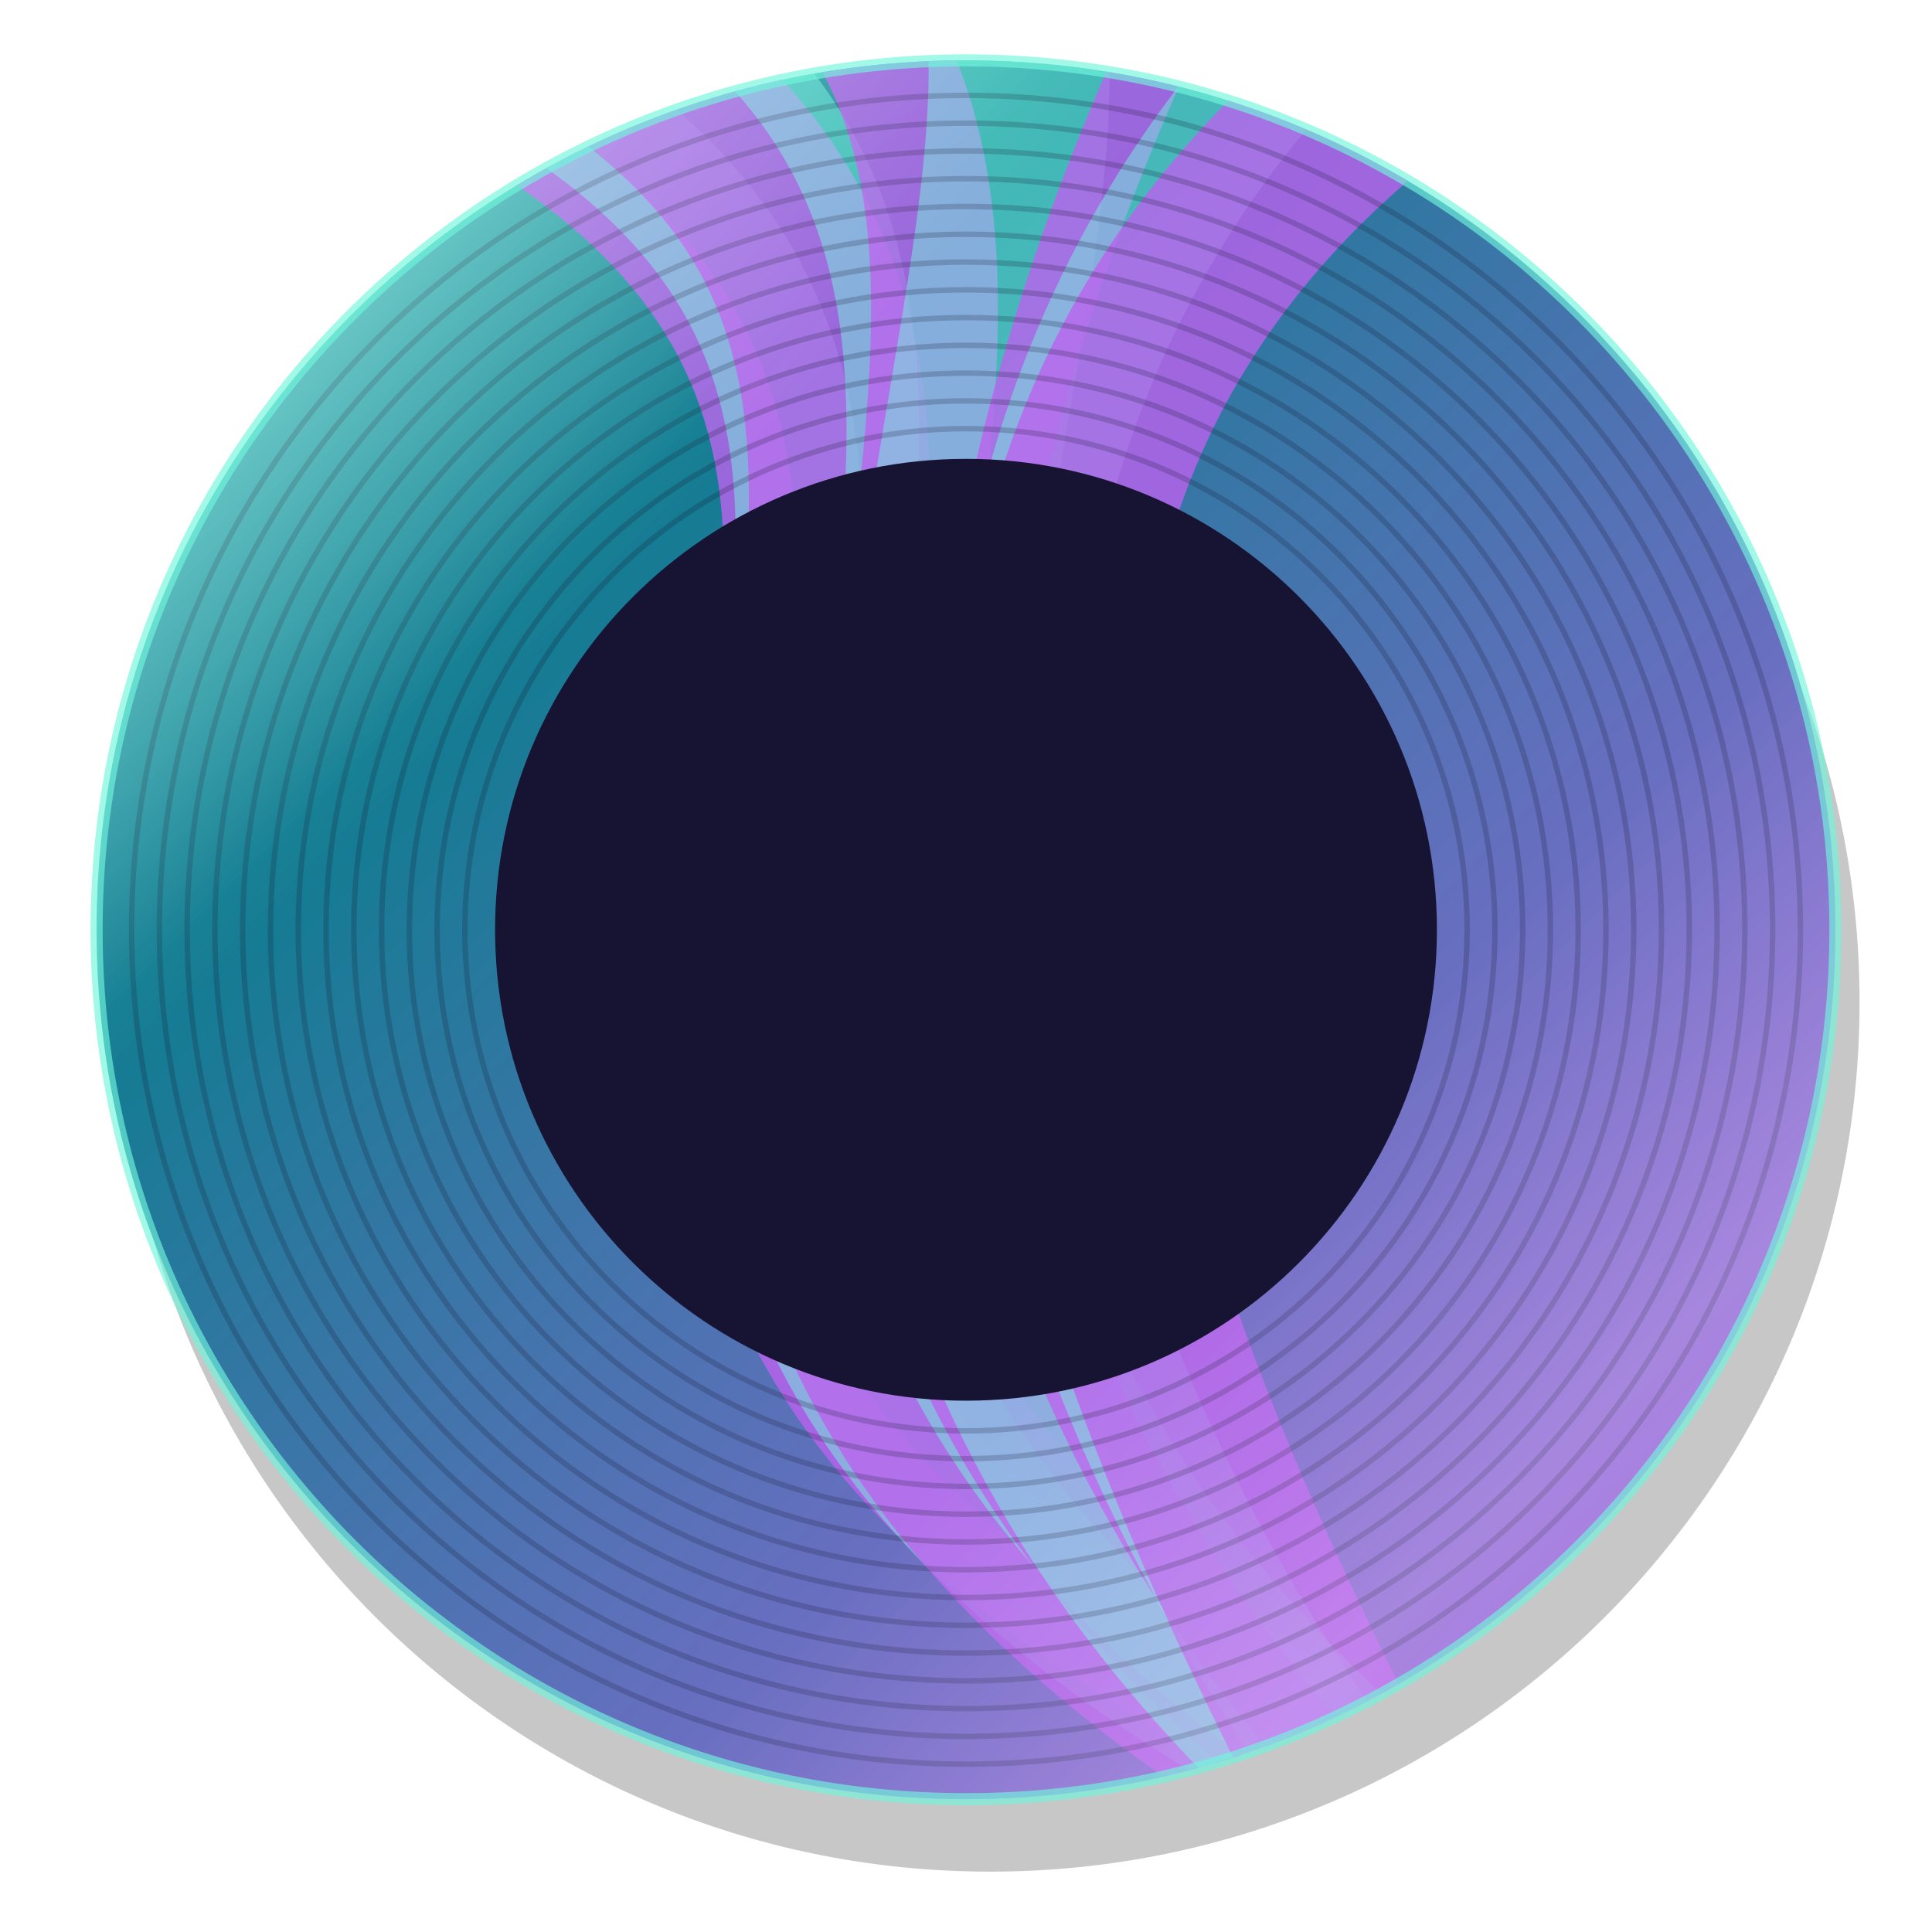
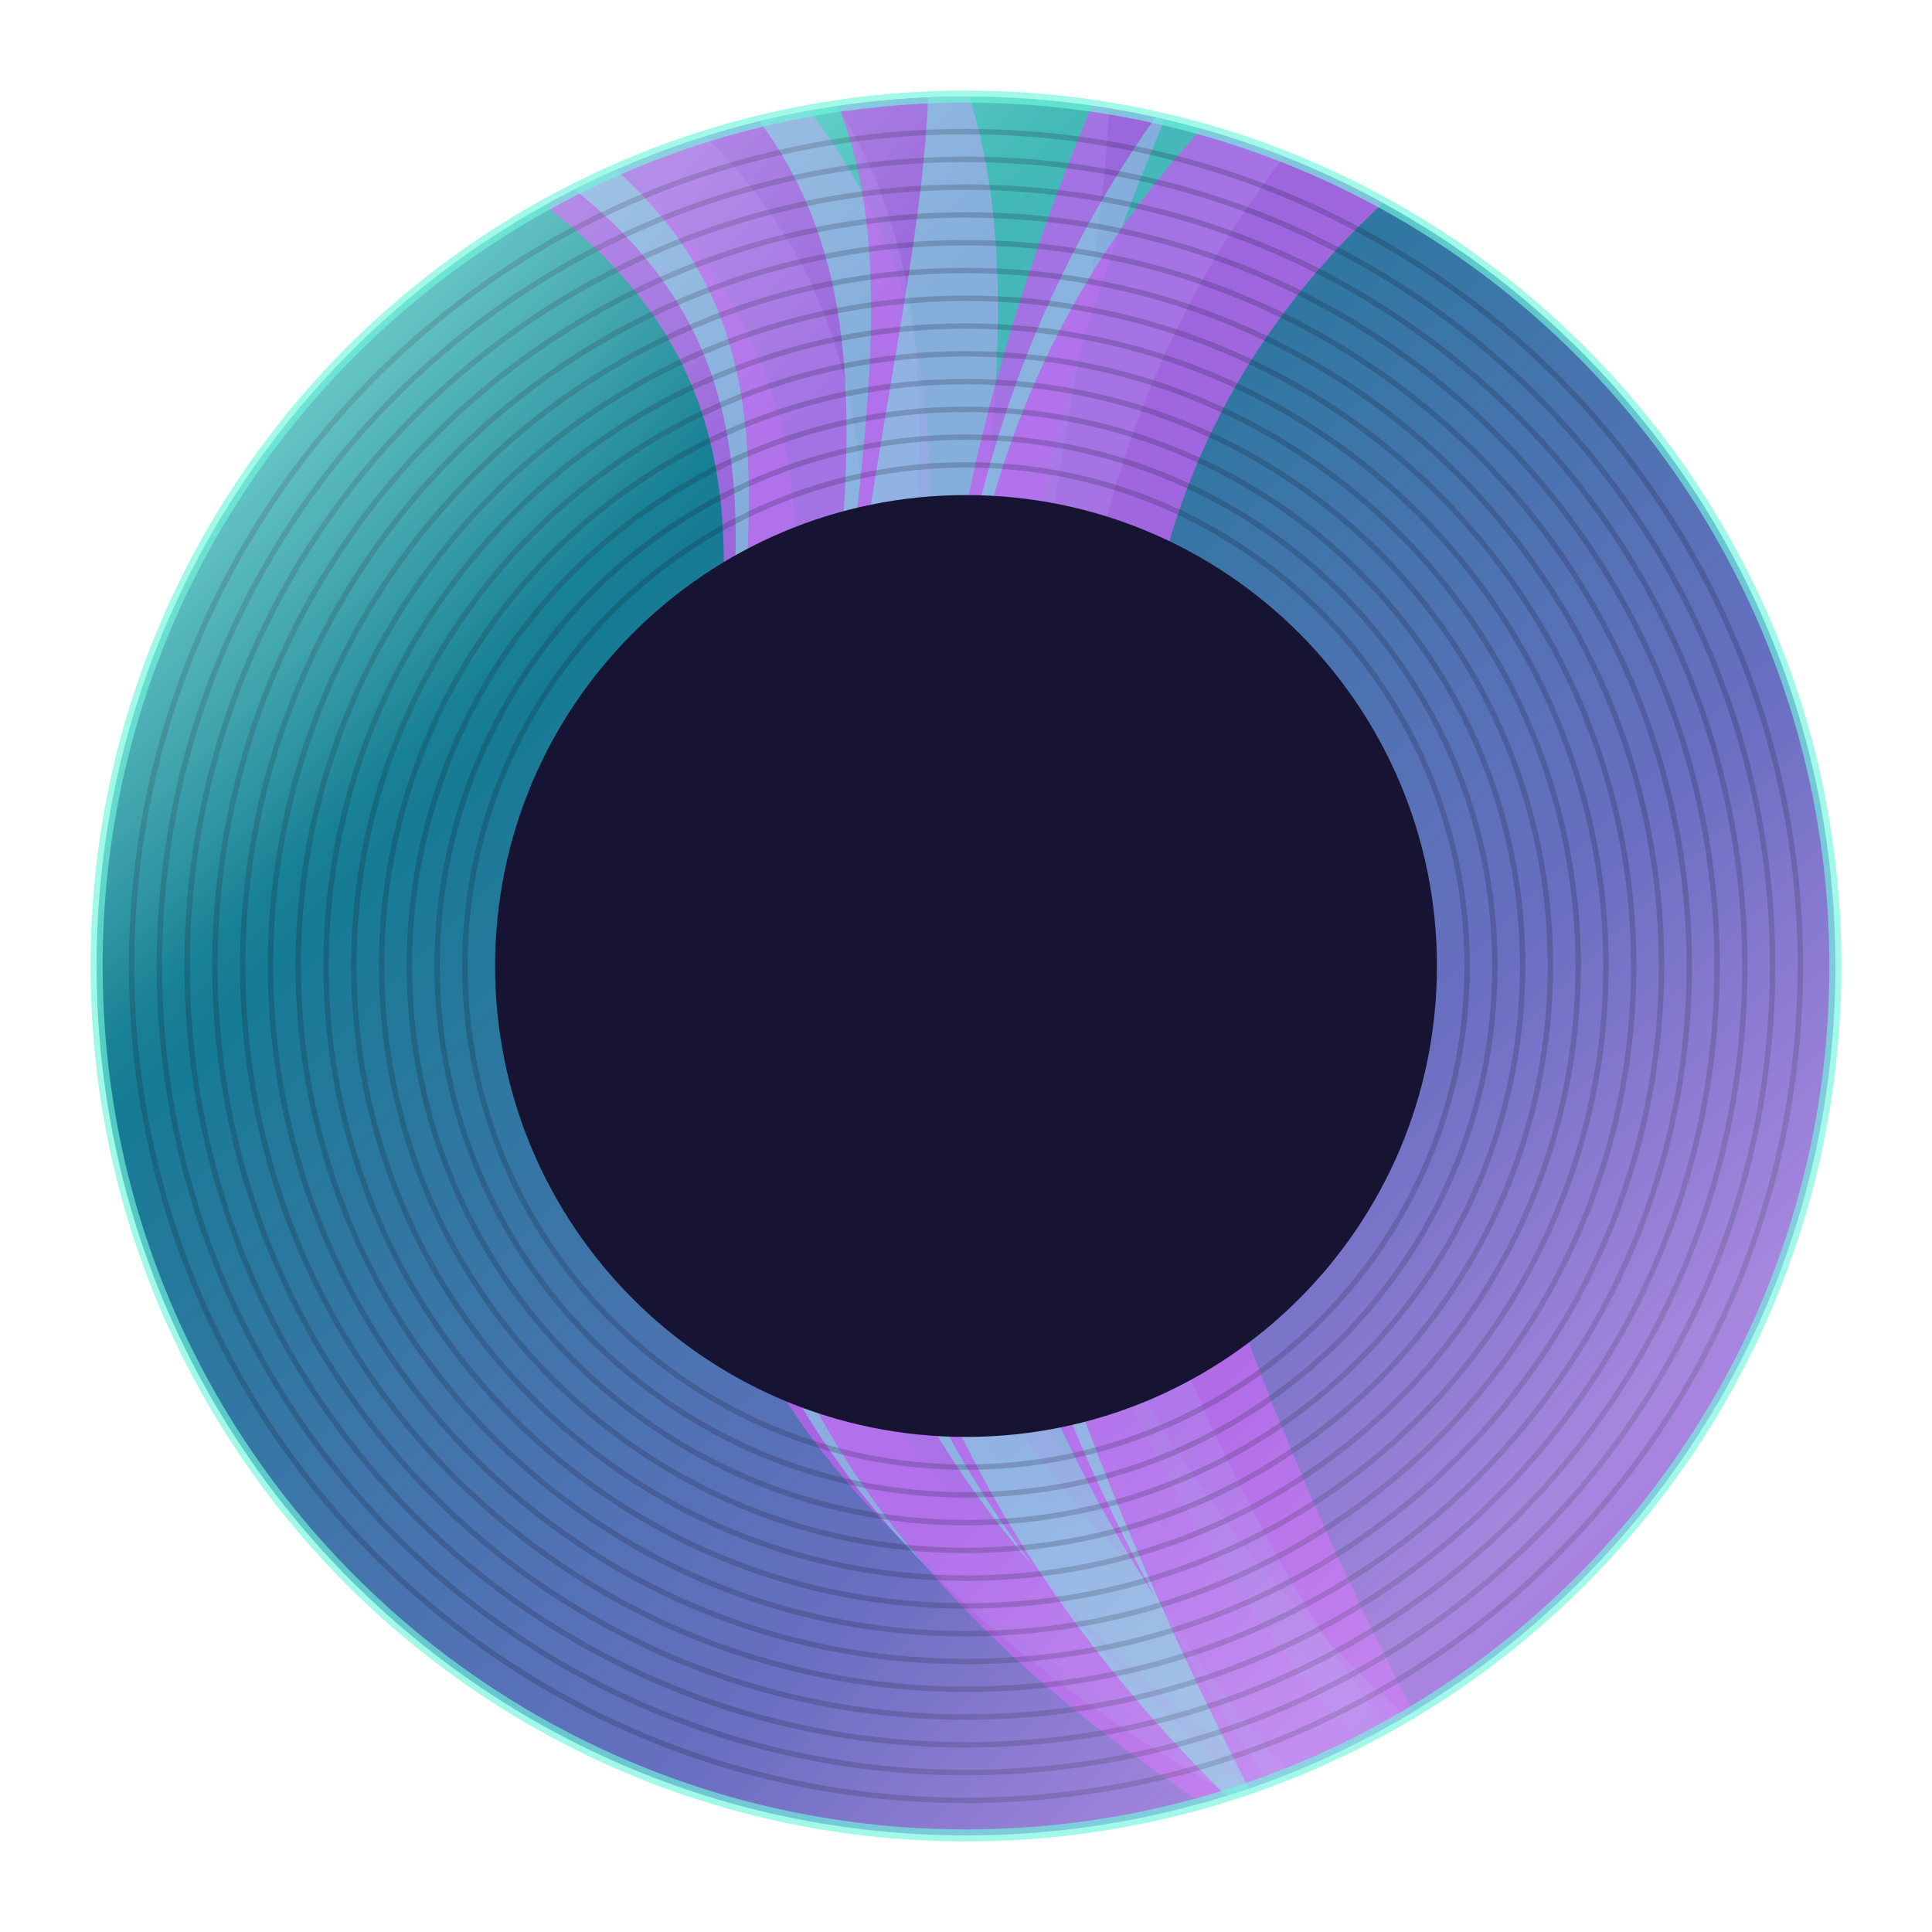
<svg xmlns="http://www.w3.org/2000/svg" viewBox="0 0 320 320">
  <defs>
    <clipPath id="record">
-       <circle cx="160" cy="154" r="144" />
+       <circle cx="160" cy="160" r="144" />
    </clipPath>
    <linearGradient id="wax" x1="0" y1="0" x2="1" y2="1">
      <stop stop-color="#70f6dc" />
      <stop offset=".28" stop-color="#117c91" />
      <stop offset="1" stop-color="#bb62ed" />
    </linearGradient>
    <linearGradient id="sheen" x1="0" y1="0" x2="1" y2="1">
      <stop stop-color="#fff" stop-opacity=".42" />
      <stop offset=".3" stop-color="#fff" stop-opacity="0" />
      <stop offset=".65" stop-color="#fff" stop-opacity="0" />
      <stop offset=".82" stop-color="#fff" stop-opacity=".2" />
      <stop offset="1" stop-color="#fff" stop-opacity="0" />
    </linearGradient>
  </defs>
-   <ellipse cx="164" cy="166" rx="144" ry="144" fill="#000" opacity=".22" />
-   <circle cx="160" cy="154" r="144" fill="url(#wax)" opacity="1" />
+   <circle cx="160" cy="160" r="144" fill="url(#wax)" opacity="1" />
  <g clip-path="url(#record)">
    <path d="M-80 -25C380 45 -160 220 390 350" fill="none" stroke="#bb62ed" stroke-width="12" opacity=".8" />
    <path d="M-32 -25C345 45 -118 220 373 350" fill="none" stroke="#70f6dc" stroke-width="21" opacity=".5" />
    <path d="M16 -25C310 45 -76 220 356 350" fill="none" stroke="#bb62ed" stroke-width="30" opacity=".8" />
    <path d="M64 -25C275 45 -34 220 339 350" fill="none" stroke="#70f6dc" stroke-width="12" opacity=".5" />
    <path d="M112 -25C240 45 8 220 322 350" fill="none" stroke="#bb62ed" stroke-width="21" opacity=".8" />
    <path d="M160 -25C205 45 50 220 305 350" fill="none" stroke="#70f6dc" stroke-width="30" opacity=".5" />
    <path d="M208 -25C170 45 92 220 288 350" fill="none" stroke="#bb62ed" stroke-width="12" opacity=".8" />
    <path d="M256 -25C135 45 134 220 271 350" fill="none" stroke="#70f6dc" stroke-width="21" opacity=".5" />
    <path d="M304 -25C100 45 176 220 254 350" fill="none" stroke="#bb62ed" stroke-width="30" opacity=".8" />
  </g>
  <g fill="none" stroke="#11152b" stroke-width=".9" opacity=".21">
-     <circle cx="160" cy="154" r="83" />
-     <circle cx="160" cy="154" r="87.6" />
-     <circle cx="160" cy="154" r="92.2" />
-     <circle cx="160" cy="154" r="96.8" />
-     <circle cx="160" cy="154" r="101.4" />
-     <circle cx="160" cy="154" r="106" />
-     <circle cx="160" cy="154" r="110.6" />
-     <circle cx="160" cy="154" r="115.2" />
-     <circle cx="160" cy="154" r="119.8" />
-     <circle cx="160" cy="154" r="124.4" />
-     <circle cx="160" cy="154" r="129" />
-     <circle cx="160" cy="154" r="133.6" />
-     <circle cx="160" cy="154" r="138.2" />
+     <circle cx="160" cy="160" r="83" />
+     <circle cx="160" cy="160" r="87.6" />
+     <circle cx="160" cy="160" r="92.2" />
+     <circle cx="160" cy="160" r="96.8" />
+     <circle cx="160" cy="160" r="101.4" />
+     <circle cx="160" cy="160" r="106" />
+     <circle cx="160" cy="160" r="110.6" />
+     <circle cx="160" cy="160" r="115.2" />
+     <circle cx="160" cy="160" r="119.8" />
+     <circle cx="160" cy="160" r="124.4" />
+     <circle cx="160" cy="160" r="129" />
+     <circle cx="160" cy="160" r="133.6" />
+     <circle cx="160" cy="160" r="138.2" />
  </g>
-   <circle cx="160" cy="154" r="144" fill="url(#sheen)" />
-   <circle cx="160" cy="154" r="144" fill="none" stroke="#70f6dc" stroke-width="2" opacity=".65" />
-   <circle cx="160" cy="154" r="78" fill="#171433" />
+   <circle cx="160" cy="160" r="144" fill="url(#sheen)" />
+   <circle cx="160" cy="160" r="144" fill="none" stroke="#70f6dc" stroke-width="2" opacity=".65" />
+   <circle cx="160" cy="160" r="78" fill="#171433" />
</svg>
